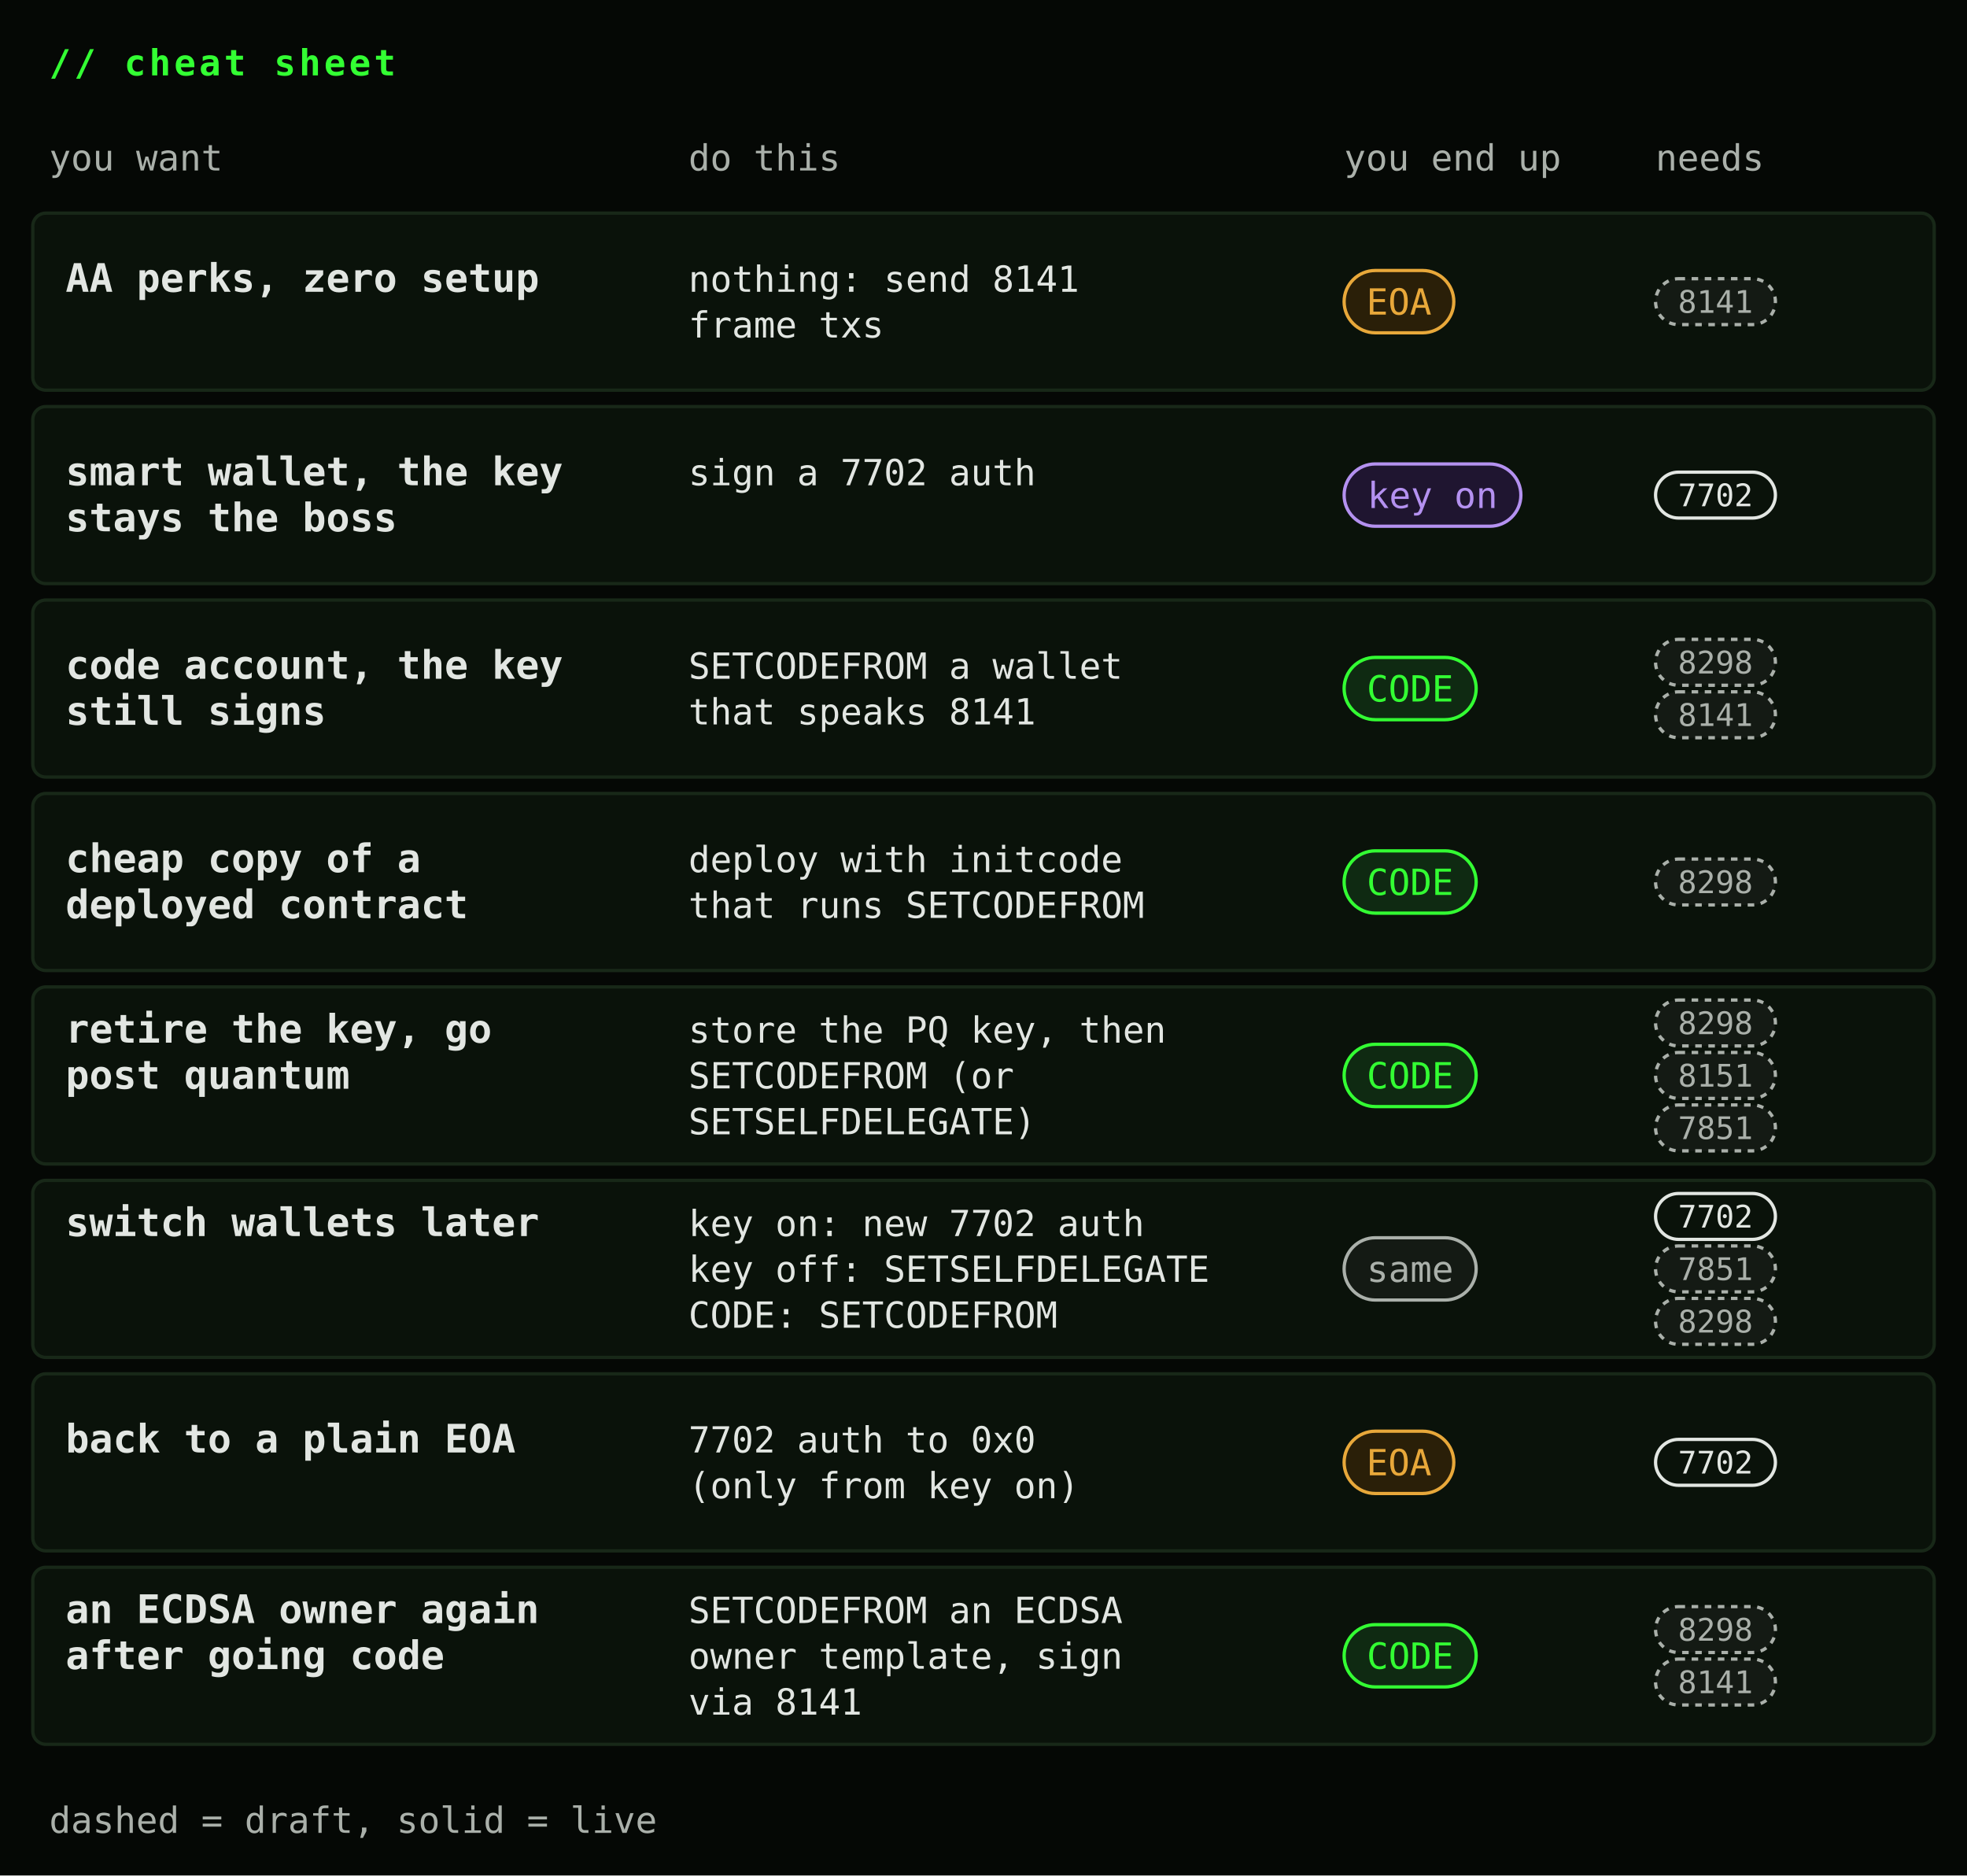
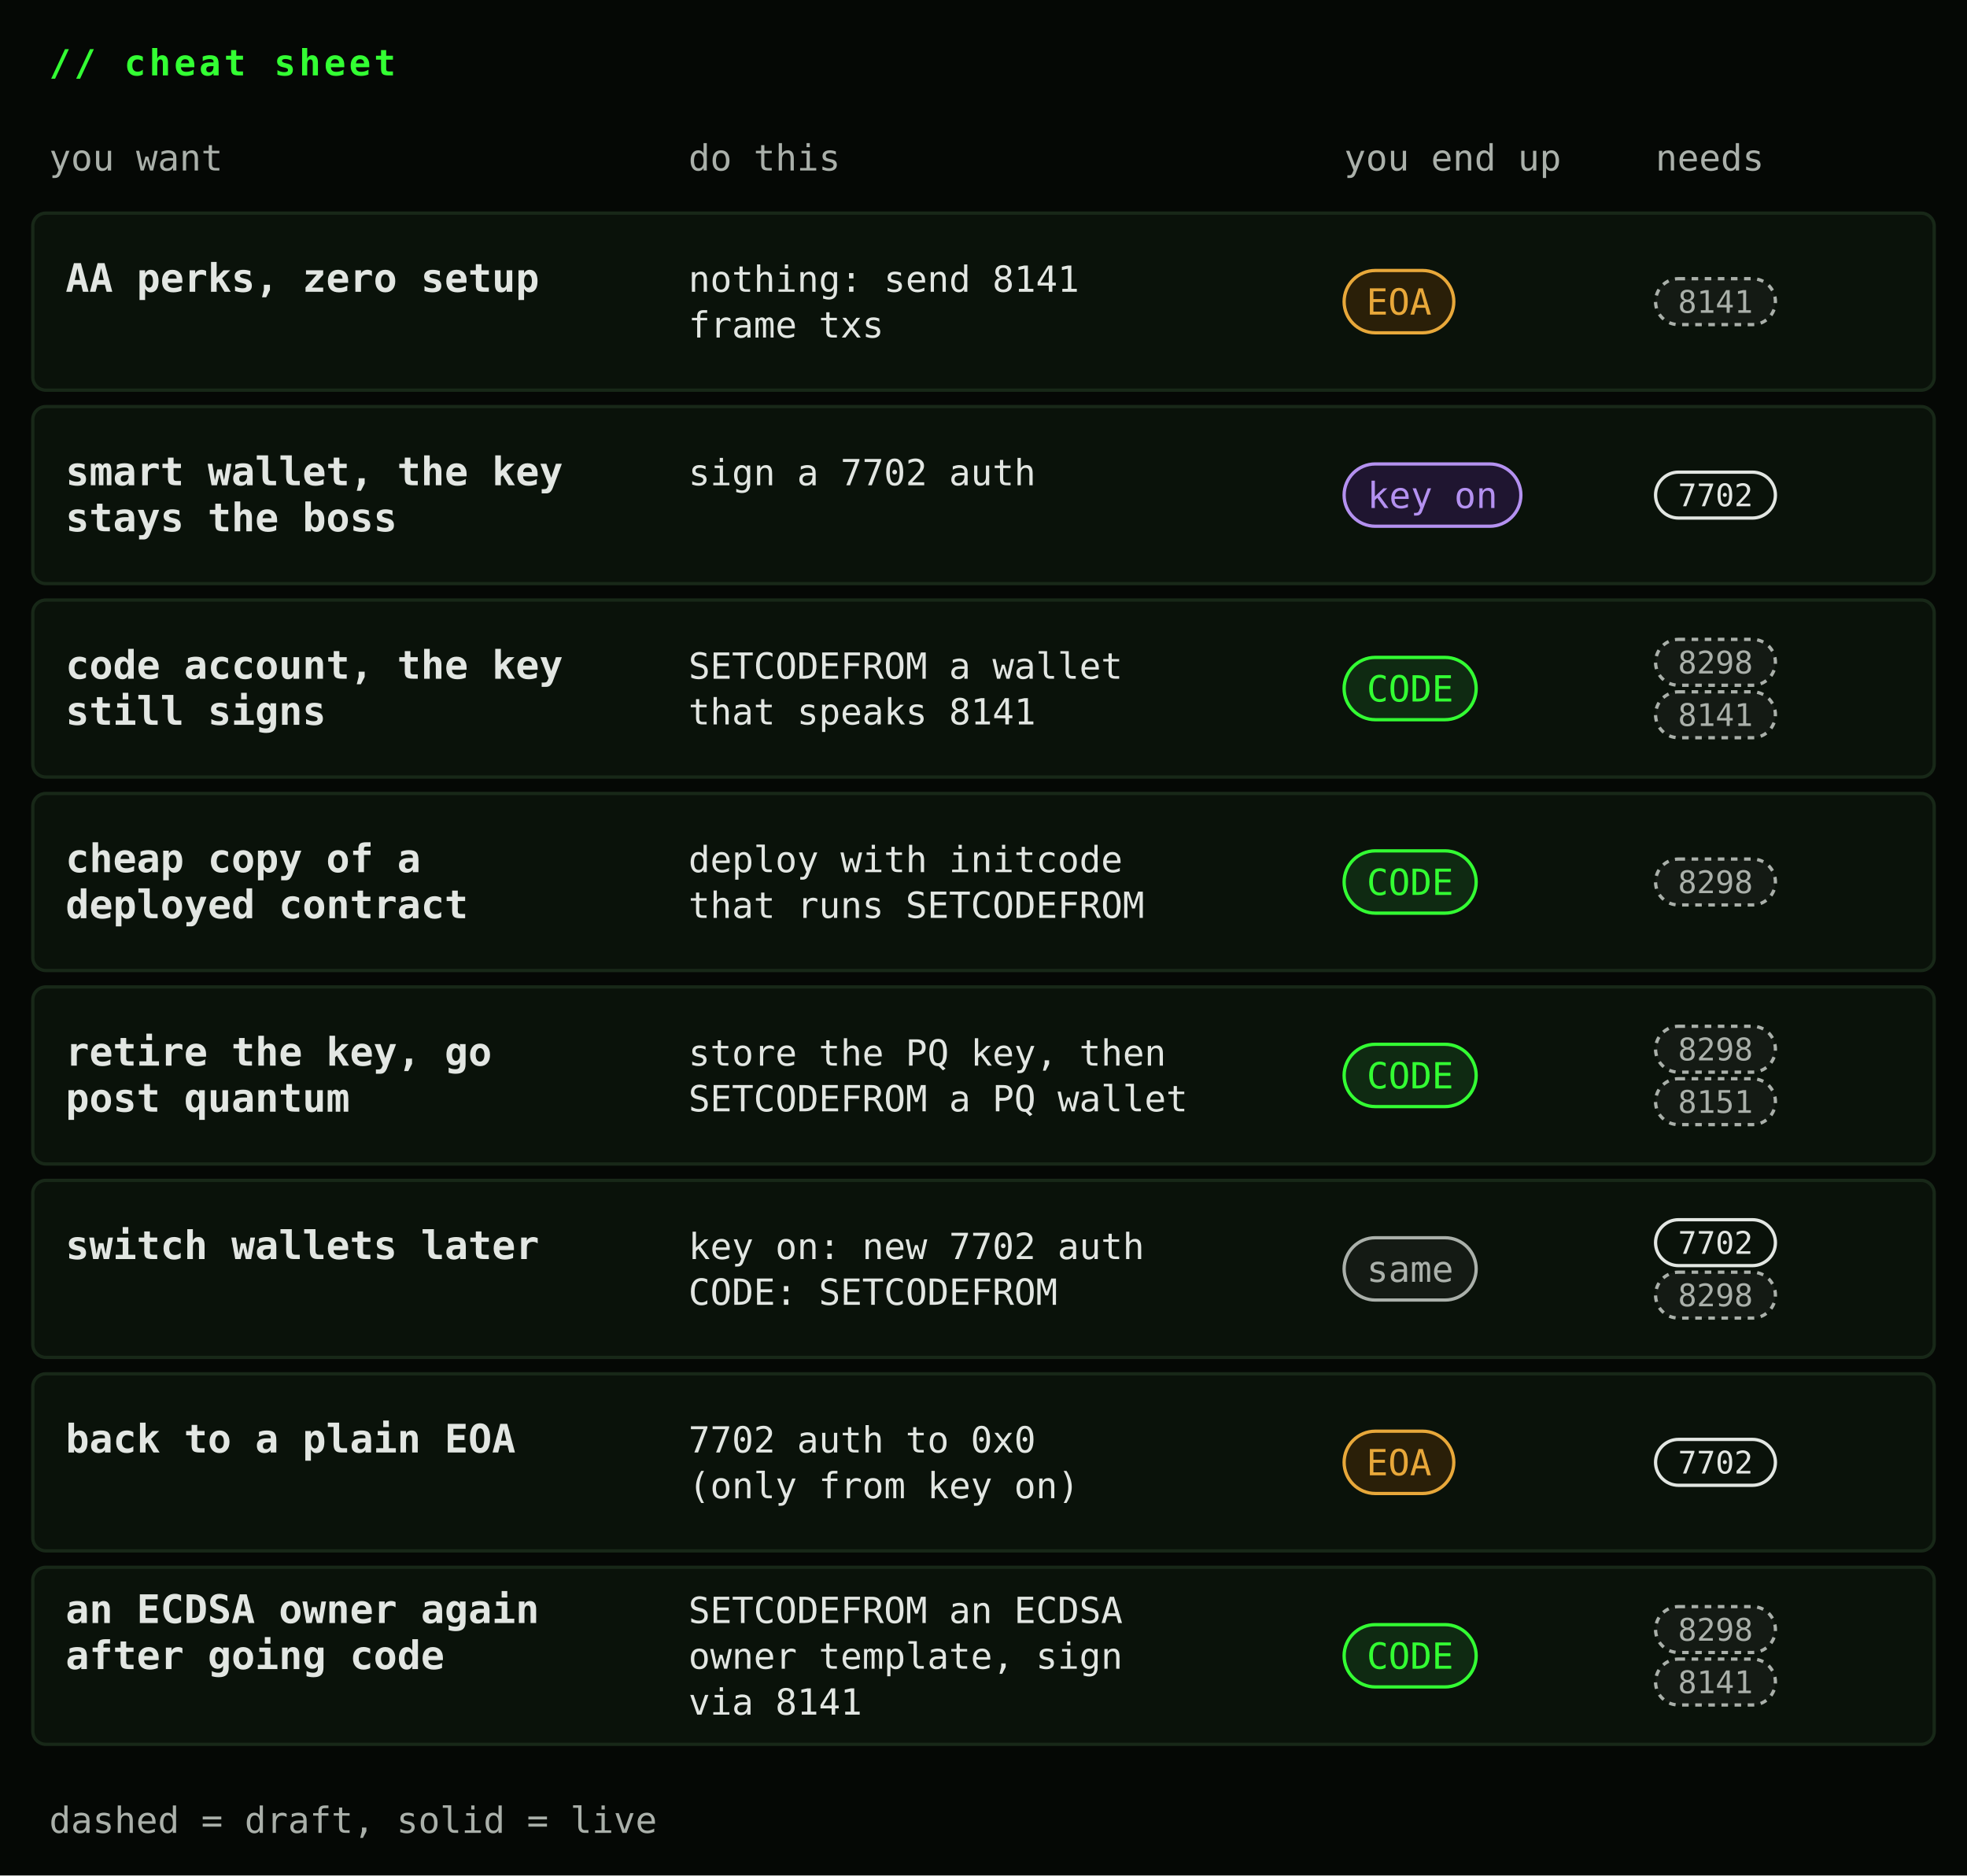
<svg xmlns="http://www.w3.org/2000/svg" width="1200" height="1144" viewBox="0 0 1200 1144" font-family="ui-monospace, SFMono-Regular, Menlo, Consolas, 'DejaVu Sans Mono', monospace">
  <defs>
    <marker id="ah0" viewBox="0 0 10 10" refX="8.5" refY="5" markerWidth="4.2" markerHeight="4.2" orient="auto-start-reverse">
      <path d="M0,0 L10,5 L0,10 z" fill="#33ff33" />
    </marker>
    <marker id="ah1" viewBox="0 0 10 10" refX="8.5" refY="5" markerWidth="4.2" markerHeight="4.2" orient="auto-start-reverse">
      <path d="M0,0 L10,5 L0,10 z" fill="#e8a83a" />
    </marker>
    <marker id="ah2" viewBox="0 0 10 10" refX="8.5" refY="5" markerWidth="4.2" markerHeight="4.2" orient="auto-start-reverse">
      <path d="M0,0 L10,5 L0,10 z" fill="#b491f0" />
    </marker>
    <marker id="ah3" viewBox="0 0 10 10" refX="8.5" refY="5" markerWidth="4.2" markerHeight="4.2" orient="auto-start-reverse">
      <path d="M0,0 L10,5 L0,10 z" fill="#6fb2e8" />
    </marker>
    <marker id="ah4" viewBox="0 0 10 10" refX="8.5" refY="5" markerWidth="4.2" markerHeight="4.2" orient="auto-start-reverse">
      <path d="M0,0 L10,5 L0,10 z" fill="#ff9a9f" />
    </marker>
    <marker id="ah5" viewBox="0 0 10 10" refX="8.5" refY="5" markerWidth="4.2" markerHeight="4.2" orient="auto-start-reverse">
      <path d="M0,0 L10,5 L0,10 z" fill="#aab0aa" />
    </marker>
  </defs>
  <rect width="1200" height="1144" fill="#050805" />
  <text x="30" y="46.0" font-size="22" fill="#33ff33" font-weight="700" letter-spacing="2">// cheat sheet</text>
  <text x="30" y="104.0" font-size="22" fill="#aab0aa">you want</text>
  <text x="420" y="104.0" font-size="22" fill="#aab0aa">do this</text>
  <text x="820" y="104.0" font-size="22" fill="#aab0aa">you end up</text>
  <text x="1010" y="104.0" font-size="22" fill="#aab0aa">needs</text>
  <rect x="20" y="130" width="1160" height="108" rx="8" fill="#0a120a" stroke="#182818" stroke-width="2" />
  <text x="40" y="178.0" font-size="24" fill="#e2e6e2" font-weight="700">AA perks, zero setup</text>
  <text x="420" y="178.0" font-size="22" fill="#e2e6e2">nothing: send 8141</text>
  <text x="420" y="205.9" font-size="22" fill="#e2e6e2">frame txs</text>
  <rect x="820" y="165.0" width="66.92" height="38" rx="19.0" fill="#2a1f08" stroke="#e8a83a" stroke-width="2" />
  <text x="853.46" y="191.9" font-size="22" fill="#e8a83a" text-anchor="middle">EOA</text>
  <rect x="1010" y="170.0" width="73.12" height="28" rx="14.0" fill="#141a14" stroke="#aab0aa" stroke-width="2" stroke-dasharray="4 4" />
  <text x="1046.56" y="190.8" font-size="19" fill="#aab0aa" text-anchor="middle">8141</text>
  <rect x="20" y="248" width="1160" height="108" rx="8" fill="#0a120a" stroke="#182818" stroke-width="2" />
  <text x="40" y="296.0" font-size="24" fill="#e2e6e2" font-weight="700">smart wallet, the key</text>
  <text x="40" y="324.1" font-size="24" fill="#e2e6e2" font-weight="700">stays the boss</text>
  <text x="420" y="296.0" font-size="22" fill="#e2e6e2">sign a 7702 auth</text>
  <rect x="820" y="283.0" width="107.84" height="38" rx="19.0" fill="#1f1530" stroke="#b491f0" stroke-width="2" />
  <text x="873.92" y="309.9" font-size="22" fill="#b491f0" text-anchor="middle">key on</text>
  <rect x="1010" y="288.0" width="73.12" height="28" rx="14.0" fill="#0a120a" stroke="#e2e6e2" stroke-width="2" />
  <text x="1046.56" y="308.8" font-size="19" fill="#e2e6e2" text-anchor="middle">7702</text>
  <rect x="20" y="366" width="1160" height="108" rx="8" fill="#0a120a" stroke="#182818" stroke-width="2" />
  <text x="40" y="414.0" font-size="24" fill="#e2e6e2" font-weight="700">code account, the key</text>
  <text x="40" y="442.1" font-size="24" fill="#e2e6e2" font-weight="700">still signs</text>
  <text x="420" y="414.0" font-size="22" fill="#e2e6e2">SETCODEFROM a wallet</text>
  <text x="420" y="441.9" font-size="22" fill="#e2e6e2">that speaks 8141</text>
  <rect x="820" y="401.0" width="80.56" height="38" rx="19.0" fill="#0f2a12" stroke="#33ff33" stroke-width="2" />
  <text x="860.28" y="427.9" font-size="22" fill="#33ff33" text-anchor="middle">CODE</text>
  <rect x="1010" y="390.0" width="73.12" height="28" rx="14.0" fill="#141a14" stroke="#aab0aa" stroke-width="2" stroke-dasharray="4 4" />
  <text x="1046.56" y="410.8" font-size="19" fill="#aab0aa" text-anchor="middle">8298</text>
  <rect x="1010" y="422.0" width="73.12" height="28" rx="14.0" fill="#141a14" stroke="#aab0aa" stroke-width="2" stroke-dasharray="4 4" />
  <text x="1046.56" y="442.8" font-size="19" fill="#aab0aa" text-anchor="middle">8141</text>
  <rect x="20" y="484" width="1160" height="108" rx="8" fill="#0a120a" stroke="#182818" stroke-width="2" />
  <text x="40" y="532.0" font-size="24" fill="#e2e6e2" font-weight="700">cheap copy of a</text>
  <text x="40" y="560.1" font-size="24" fill="#e2e6e2" font-weight="700">deployed contract</text>
  <text x="420" y="532.0" font-size="22" fill="#e2e6e2">deploy with initcode</text>
  <text x="420" y="559.9" font-size="22" fill="#e2e6e2">that runs SETCODEFROM</text>
  <rect x="820" y="519.0" width="80.56" height="38" rx="19.0" fill="#0f2a12" stroke="#33ff33" stroke-width="2" />
  <text x="860.28" y="545.9" font-size="22" fill="#33ff33" text-anchor="middle">CODE</text>
  <rect x="1010" y="524.0" width="73.12" height="28" rx="14.0" fill="#141a14" stroke="#aab0aa" stroke-width="2" stroke-dasharray="4 4" />
  <text x="1046.56" y="544.8" font-size="19" fill="#aab0aa" text-anchor="middle">8298</text>
  <rect x="20" y="602" width="1160" height="108" rx="8" fill="#0a120a" stroke="#182818" stroke-width="2" />
-   <text x="40" y="636.0" font-size="24" fill="#e2e6e2" font-weight="700">retire the key, go</text>
-   <text x="40" y="664.1" font-size="24" fill="#e2e6e2" font-weight="700">post quantum</text>
-   <text x="420" y="636.0" font-size="22" fill="#e2e6e2">store the PQ key, then</text>
-   <text x="420" y="663.9" font-size="22" fill="#e2e6e2">SETCODEFROM (or</text>
-   <text x="420" y="691.9" font-size="22" fill="#e2e6e2">SETSELFDELEGATE)</text>
+   <text x="40" y="650.0" font-size="24" fill="#e2e6e2" font-weight="700">retire the key, go</text>
+   <text x="40" y="678.1" font-size="24" fill="#e2e6e2" font-weight="700">post quantum</text>
+   <text x="420" y="650.0" font-size="22" fill="#e2e6e2">store the PQ key, then</text>
+   <text x="420" y="677.9" font-size="22" fill="#e2e6e2">SETCODEFROM a PQ wallet</text>
  <rect x="820" y="637.0" width="80.56" height="38" rx="19.0" fill="#0f2a12" stroke="#33ff33" stroke-width="2" />
  <text x="860.28" y="663.9" font-size="22" fill="#33ff33" text-anchor="middle">CODE</text>
-   <rect x="1010" y="610.0" width="73.12" height="28" rx="14.0" fill="#141a14" stroke="#aab0aa" stroke-width="2" stroke-dasharray="4 4" />
-   <text x="1046.56" y="630.8" font-size="19" fill="#aab0aa" text-anchor="middle">8298</text>
-   <rect x="1010" y="642.0" width="73.12" height="28" rx="14.0" fill="#141a14" stroke="#aab0aa" stroke-width="2" stroke-dasharray="4 4" />
-   <text x="1046.56" y="662.8" font-size="19" fill="#aab0aa" text-anchor="middle">8151</text>
-   <rect x="1010" y="674.0" width="73.12" height="28" rx="14.0" fill="#141a14" stroke="#aab0aa" stroke-width="2" stroke-dasharray="4 4" />
-   <text x="1046.56" y="694.8" font-size="19" fill="#aab0aa" text-anchor="middle">7851</text>
+   <rect x="1010" y="626.0" width="73.12" height="28" rx="14.0" fill="#141a14" stroke="#aab0aa" stroke-width="2" stroke-dasharray="4 4" />
+   <text x="1046.56" y="646.8" font-size="19" fill="#aab0aa" text-anchor="middle">8298</text>
+   <rect x="1010" y="658.0" width="73.12" height="28" rx="14.0" fill="#141a14" stroke="#aab0aa" stroke-width="2" stroke-dasharray="4 4" />
+   <text x="1046.56" y="678.8" font-size="19" fill="#aab0aa" text-anchor="middle">8151</text>
  <rect x="20" y="720" width="1160" height="108" rx="8" fill="#0a120a" stroke="#182818" stroke-width="2" />
-   <text x="40" y="754.0" font-size="24" fill="#e2e6e2" font-weight="700">switch wallets later</text>
-   <text x="420" y="754.0" font-size="22" fill="#e2e6e2">key on: new 7702 auth</text>
-   <text x="420" y="781.9" font-size="22" fill="#e2e6e2">key off: SETSELFDELEGATE</text>
-   <text x="420" y="809.9" font-size="22" fill="#e2e6e2">CODE: SETCODEFROM</text>
+   <text x="40" y="768.0" font-size="24" fill="#e2e6e2" font-weight="700">switch wallets later</text>
+   <text x="420" y="768.0" font-size="22" fill="#e2e6e2">key on: new 7702 auth</text>
+   <text x="420" y="795.9" font-size="22" fill="#e2e6e2">CODE: SETCODEFROM</text>
  <rect x="820" y="755.0" width="80.56" height="38" rx="19.0" fill="#141a14" stroke="#aab0aa" stroke-width="2" />
  <text x="860.28" y="781.9" font-size="22" fill="#aab0aa" text-anchor="middle">same</text>
-   <rect x="1010" y="728.0" width="73.12" height="28" rx="14.0" fill="#0a120a" stroke="#e2e6e2" stroke-width="2" />
-   <text x="1046.56" y="748.8" font-size="19" fill="#e2e6e2" text-anchor="middle">7702</text>
-   <rect x="1010" y="760.0" width="73.12" height="28" rx="14.0" fill="#141a14" stroke="#aab0aa" stroke-width="2" stroke-dasharray="4 4" />
-   <text x="1046.56" y="780.8" font-size="19" fill="#aab0aa" text-anchor="middle">7851</text>
-   <rect x="1010" y="792.0" width="73.12" height="28" rx="14.0" fill="#141a14" stroke="#aab0aa" stroke-width="2" stroke-dasharray="4 4" />
-   <text x="1046.56" y="812.8" font-size="19" fill="#aab0aa" text-anchor="middle">8298</text>
+   <rect x="1010" y="744.0" width="73.12" height="28" rx="14.0" fill="#0a120a" stroke="#e2e6e2" stroke-width="2" />
+   <text x="1046.56" y="764.8" font-size="19" fill="#e2e6e2" text-anchor="middle">7702</text>
+   <rect x="1010" y="776.0" width="73.12" height="28" rx="14.0" fill="#141a14" stroke="#aab0aa" stroke-width="2" stroke-dasharray="4 4" />
+   <text x="1046.56" y="796.8" font-size="19" fill="#aab0aa" text-anchor="middle">8298</text>
  <rect x="20" y="838" width="1160" height="108" rx="8" fill="#0a120a" stroke="#182818" stroke-width="2" />
  <text x="40" y="886.0" font-size="24" fill="#e2e6e2" font-weight="700">back to a plain EOA</text>
  <text x="420" y="886.0" font-size="22" fill="#e2e6e2">7702 auth to 0x0</text>
  <text x="420" y="913.9" font-size="22" fill="#e2e6e2">(only from key on)</text>
  <rect x="820" y="873.0" width="66.92" height="38" rx="19.0" fill="#2a1f08" stroke="#e8a83a" stroke-width="2" />
  <text x="853.46" y="899.9" font-size="22" fill="#e8a83a" text-anchor="middle">EOA</text>
  <rect x="1010" y="878.0" width="73.12" height="28" rx="14.0" fill="#0a120a" stroke="#e2e6e2" stroke-width="2" />
  <text x="1046.56" y="898.8" font-size="19" fill="#e2e6e2" text-anchor="middle">7702</text>
  <rect x="20" y="956" width="1160" height="108" rx="8" fill="#0a120a" stroke="#182818" stroke-width="2" />
  <text x="40" y="990.0" font-size="24" fill="#e2e6e2" font-weight="700">an ECDSA owner again</text>
  <text x="40" y="1018.1" font-size="24" fill="#e2e6e2" font-weight="700">after going code</text>
  <text x="420" y="990.0" font-size="22" fill="#e2e6e2">SETCODEFROM an ECDSA</text>
  <text x="420" y="1017.9" font-size="22" fill="#e2e6e2">owner template, sign</text>
  <text x="420" y="1045.9" font-size="22" fill="#e2e6e2">via 8141</text>
  <rect x="820" y="991.0" width="80.56" height="38" rx="19.0" fill="#0f2a12" stroke="#33ff33" stroke-width="2" />
  <text x="860.28" y="1017.9" font-size="22" fill="#33ff33" text-anchor="middle">CODE</text>
  <rect x="1010" y="980.0" width="73.12" height="28" rx="14.0" fill="#141a14" stroke="#aab0aa" stroke-width="2" stroke-dasharray="4 4" />
  <text x="1046.56" y="1000.8" font-size="19" fill="#aab0aa" text-anchor="middle">8298</text>
  <rect x="1010" y="1012.0" width="73.12" height="28" rx="14.0" fill="#141a14" stroke="#aab0aa" stroke-width="2" stroke-dasharray="4 4" />
  <text x="1046.56" y="1032.8" font-size="19" fill="#aab0aa" text-anchor="middle">8141</text>
  <text x="30" y="1118.0" font-size="22" fill="#aab0aa">dashed = draft, solid = live</text>
</svg>
